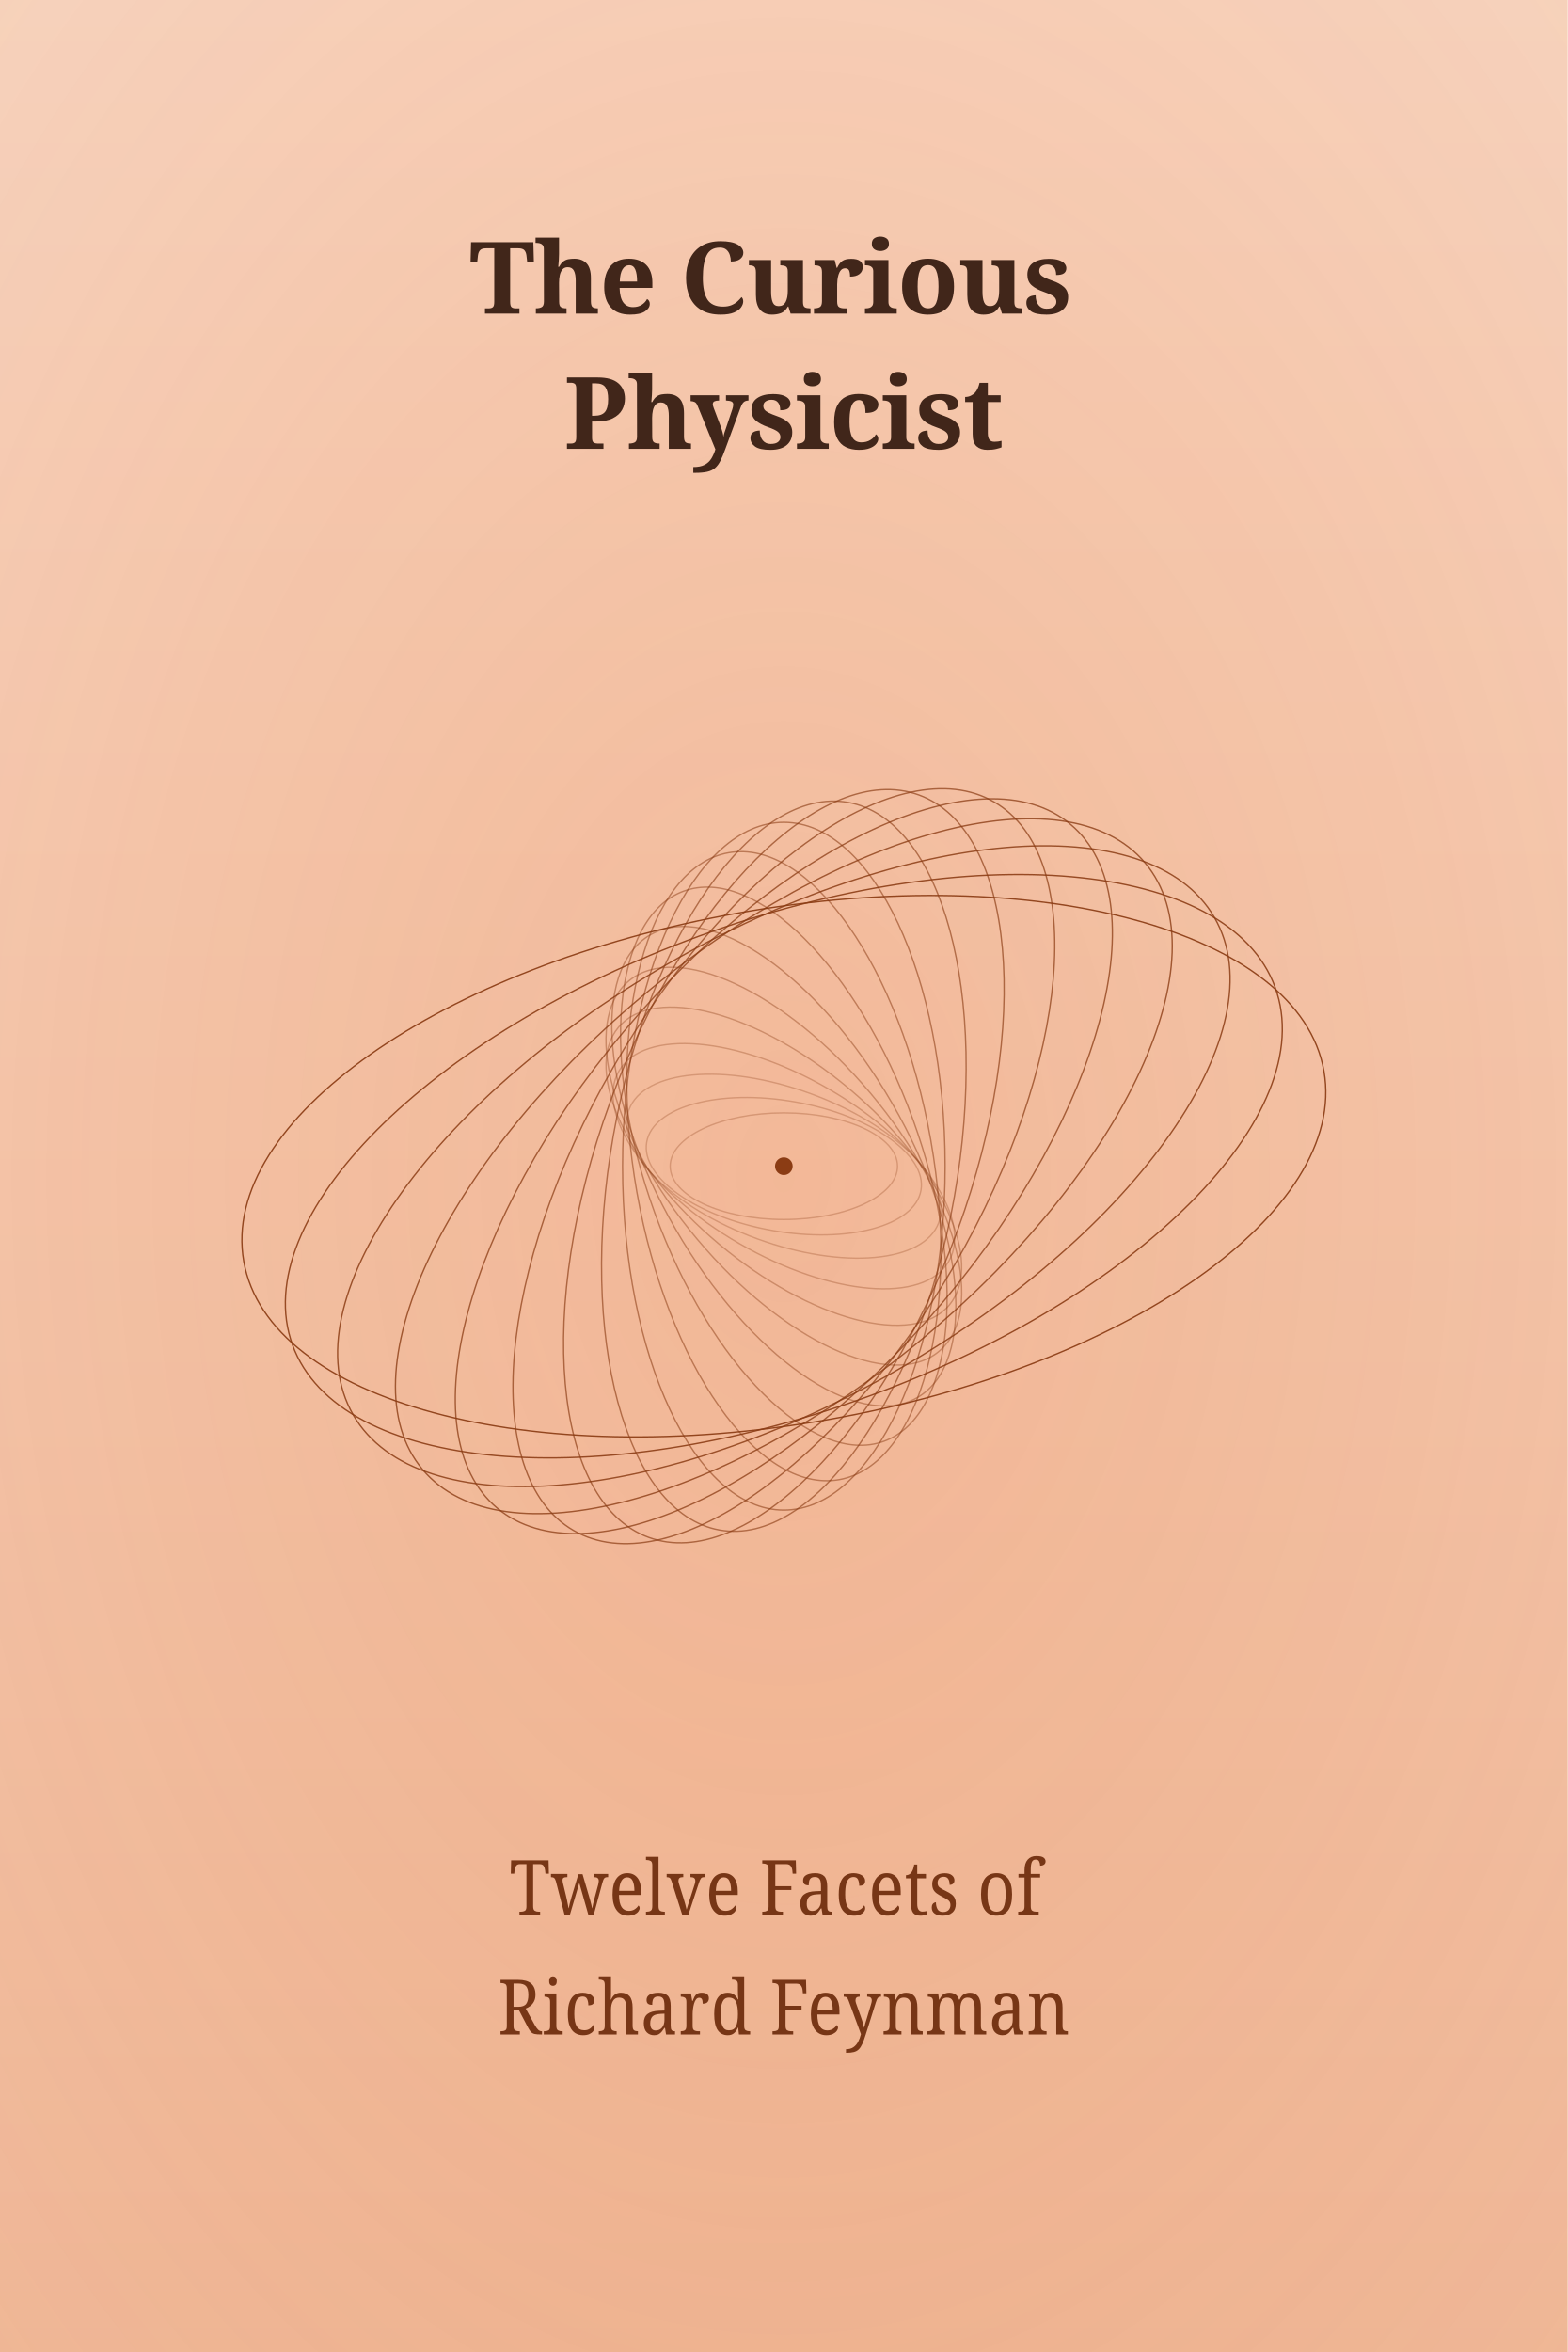
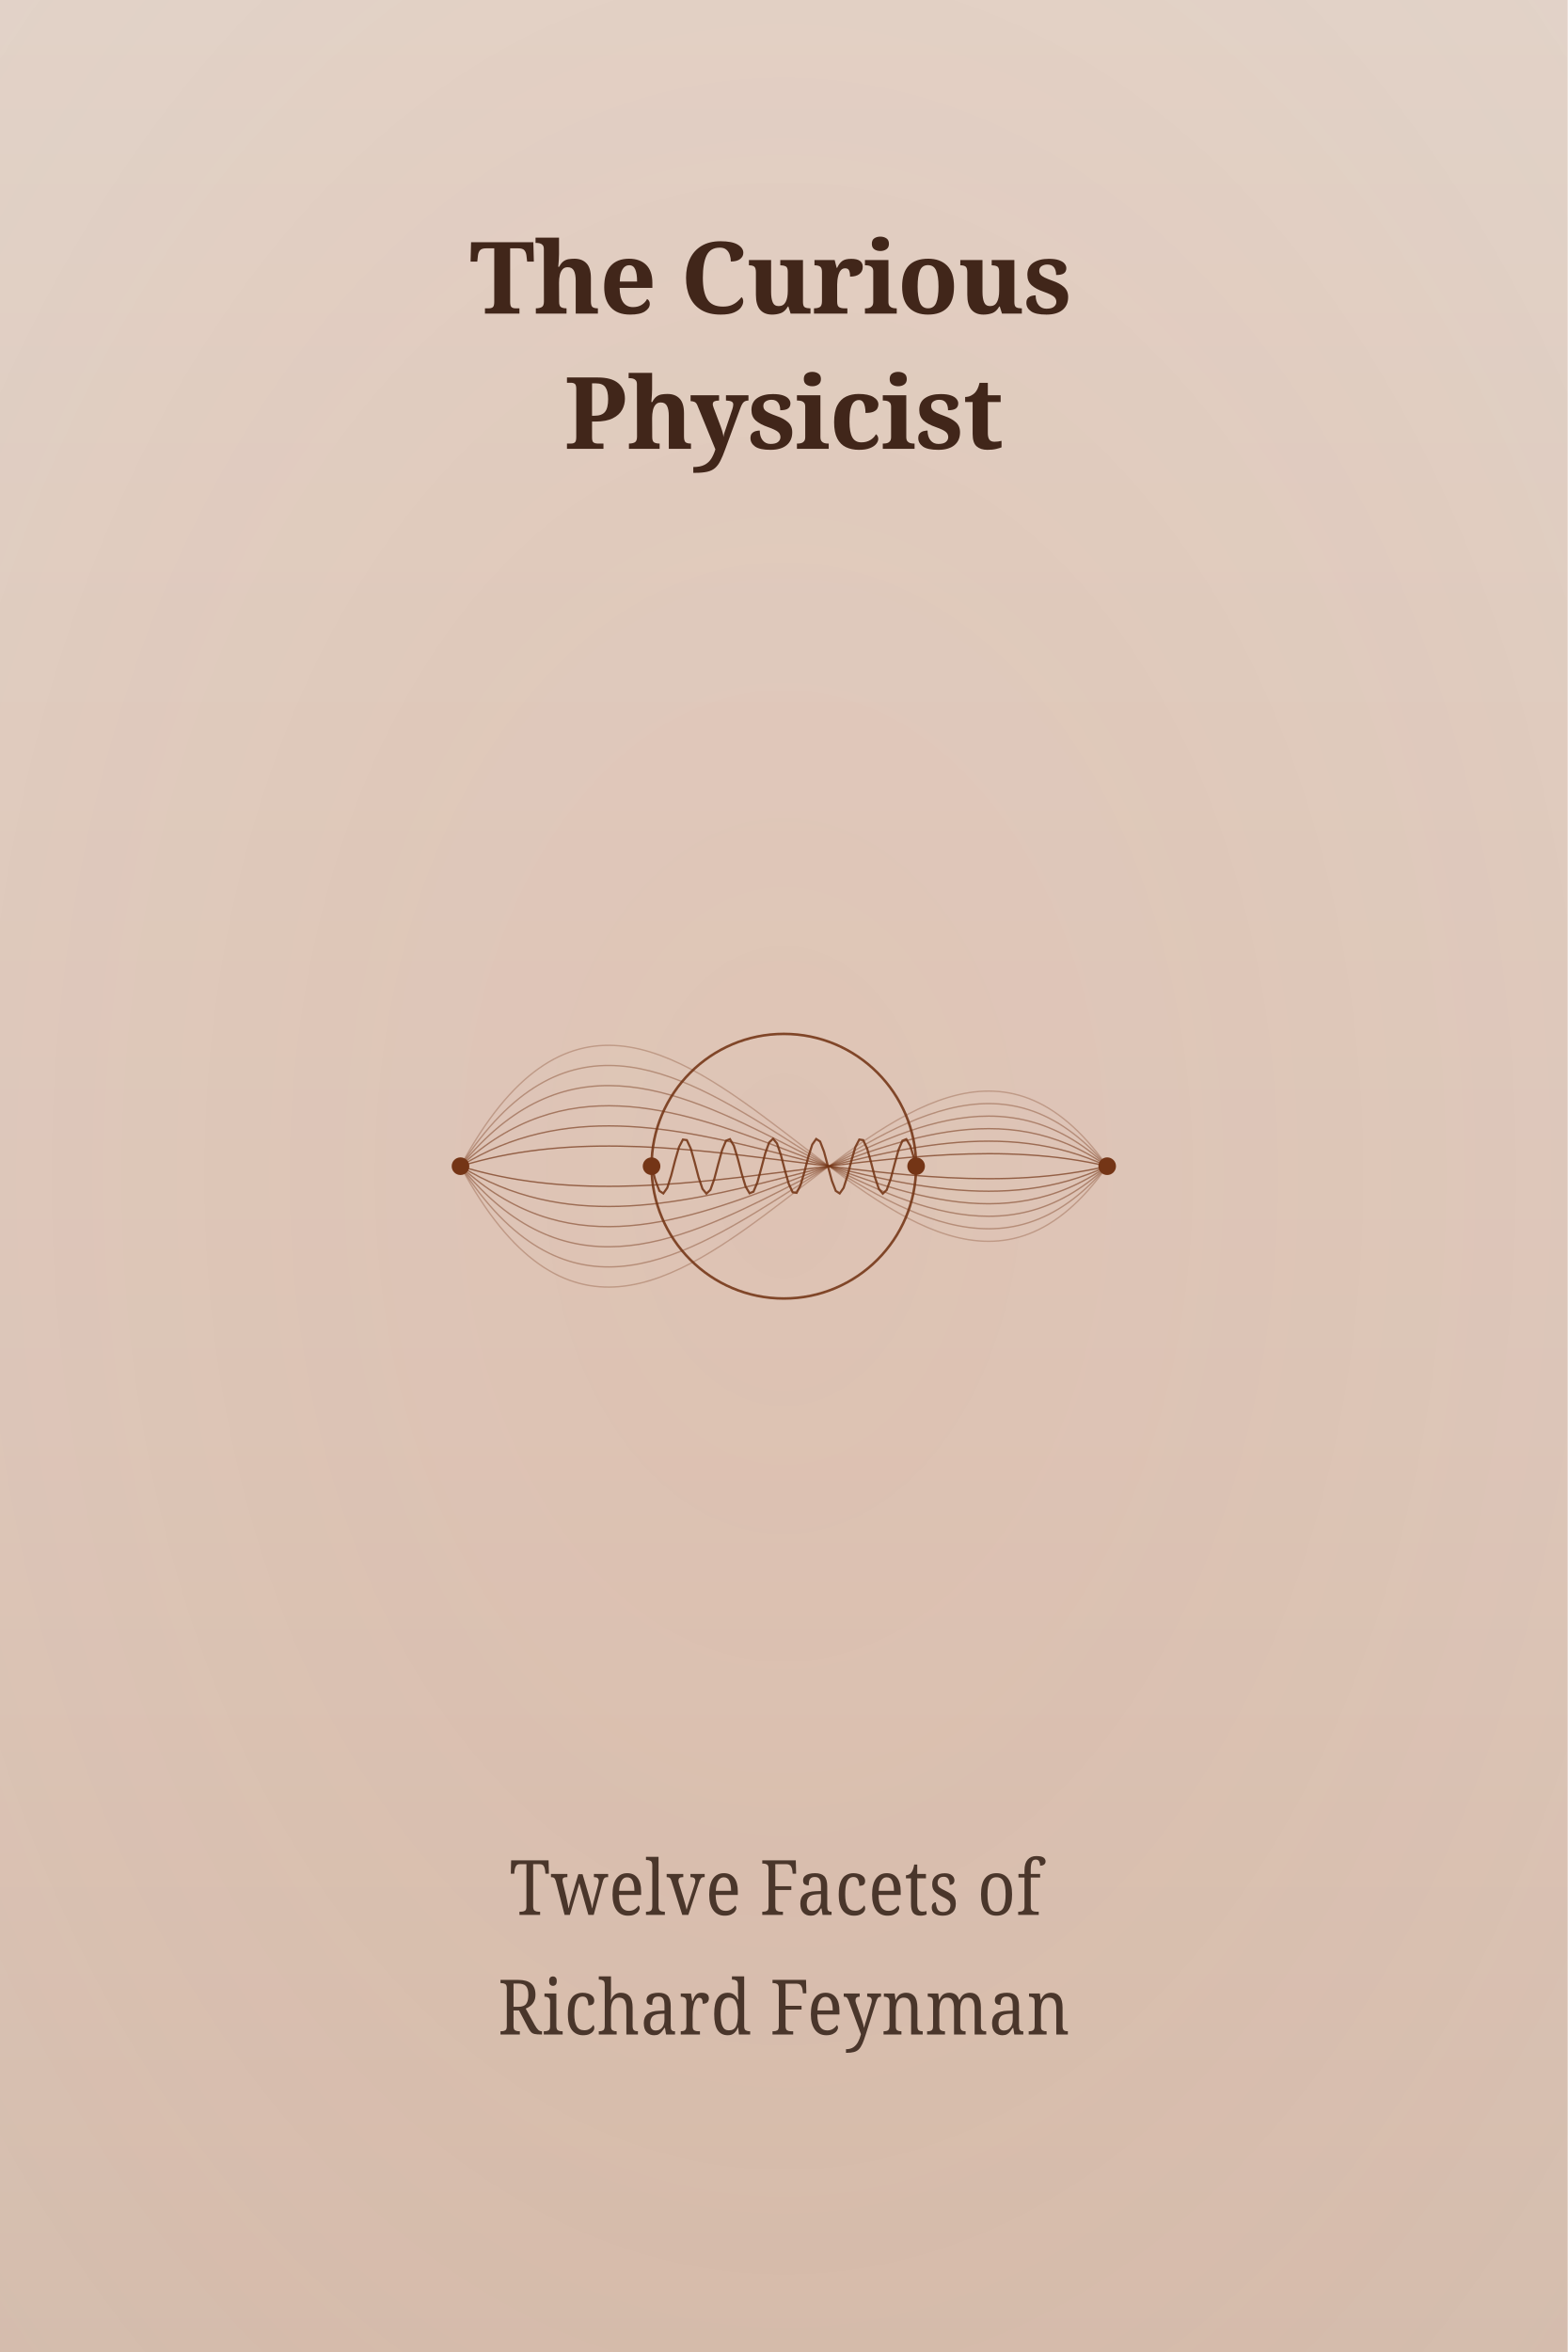
<svg xmlns="http://www.w3.org/2000/svg" viewBox="0 0 1600 2400" width="100%" height="100%">
  <defs>
    <linearGradient id="bg-curious-physicist" x1="0%" y1="0%" x2="0%" y2="100%">
-       <stop offset="0%" stop-color="#f7d6c2" />
-       <stop offset="60%" stop-color="#f3c8af" />
-       <stop offset="100%" stop-color="#efba9b" />
+       <stop offset="0%" stop-color="#e2d3c9" />
+       <stop offset="60%" stop-color="#dcc8bc" />
+       <stop offset="100%" stop-color="#d5bdae" />
    </linearGradient>
    <radialGradient id="halo-curious-physicist" cx="50%" cy="50%" r="75%">
-       <stop offset="0%" stop-color="#ea580c" stop-opacity="0.16" />
-       <stop offset="55%" stop-color="#ea580c" stop-opacity="0.09" />
-       <stop offset="100%" stop-color="#ea580c" stop-opacity="0.03" />
+       <stop offset="0%" stop-color="#ea580c" stop-opacity="0.06" />
+       <stop offset="55%" stop-color="#ea580c" stop-opacity="0.03" />
+       <stop offset="100%" stop-color="#ea580c" stop-opacity="0.00" />
    </radialGradient>
  </defs>
  <rect width="1600" height="2400" fill="url(#bg-curious-physicist)" />
  <rect width="1600" height="2400" fill="url(#halo-curious-physicist)" />
  <g text-anchor="middle">
    <text x="800" y="320" font-family="'Literata', Georgia, serif" font-size="102" font-weight="700" letter-spacing="-0.01em" fill="#41261a">
      <tspan x="800" dy="0">The Curious</tspan>
      <tspan x="800" dy="138">Physicist</tspan>
    </text>
  </g>
-   <g class="emblem-harmonic" transform="translate(0, -210)">
-     <ellipse cx="800" cy="1400" rx="116.0" ry="54.4" transform="rotate(0 800 1400)" stroke="#8b3c14" stroke-width="1.4" fill="none" opacity="0.28" />
-     <ellipse cx="800" cy="1400" rx="142.1" ry="66.6" transform="rotate(10 800 1400)" stroke="#8b3c14" stroke-width="1.4" fill="none" opacity="0.28" />
-     <ellipse cx="800" cy="1400" rx="168.2" ry="78.9" transform="rotate(20 800 1400)" stroke="#8b3c14" stroke-width="1.4" fill="none" opacity="0.28" />
-     <ellipse cx="800" cy="1400" rx="194.3" ry="91.1" transform="rotate(30 800 1400)" stroke="#8b3c14" stroke-width="1.4" fill="none" opacity="0.31" />
-     <ellipse cx="800" cy="1400" rx="220.4" ry="103.4" transform="rotate(40 800 1400)" stroke="#8b3c14" stroke-width="1.4" fill="none" opacity="0.36" />
-     <ellipse cx="800" cy="1400" rx="246.5" ry="115.6" transform="rotate(50 800 1400)" stroke="#8b3c14" stroke-width="1.4" fill="none" opacity="0.40" />
-     <ellipse cx="800" cy="1400" rx="272.6" ry="127.8" transform="rotate(60 800 1400)" stroke="#8b3c14" stroke-width="1.4" fill="none" opacity="0.45" />
-     <ellipse cx="800" cy="1400" rx="298.7" ry="140.1" transform="rotate(70 800 1400)" stroke="#8b3c14" stroke-width="1.4" fill="none" opacity="0.49" />
-     <ellipse cx="800" cy="1400" rx="324.8" ry="152.3" transform="rotate(80 800 1400)" stroke="#8b3c14" stroke-width="1.4" fill="none" opacity="0.53" />
-     <ellipse cx="800" cy="1400" rx="350.9" ry="164.6" transform="rotate(90 800 1400)" stroke="#8b3c14" stroke-width="1.4" fill="none" opacity="0.57" />
-     <ellipse cx="800" cy="1400" rx="377.0" ry="176.8" transform="rotate(100 800 1400)" stroke="#8b3c14" stroke-width="1.4" fill="none" opacity="0.62" />
-     <ellipse cx="800" cy="1400" rx="403.1" ry="189.0" transform="rotate(110 800 1400)" stroke="#8b3c14" stroke-width="1.4" fill="none" opacity="0.67" />
-     <ellipse cx="800" cy="1400" rx="429.2" ry="201.3" transform="rotate(120 800 1400)" stroke="#8b3c14" stroke-width="1.4" fill="none" opacity="0.71" />
-     <ellipse cx="800" cy="1400" rx="455.3" ry="213.5" transform="rotate(130 800 1400)" stroke="#8b3c14" stroke-width="1.4" fill="none" opacity="0.75" />
-     <ellipse cx="800" cy="1400" rx="481.4" ry="225.8" transform="rotate(140 800 1400)" stroke="#8b3c14" stroke-width="1.4" fill="none" opacity="0.79" />
-     <ellipse cx="800" cy="1400" rx="507.5" ry="238.0" transform="rotate(150 800 1400)" stroke="#8b3c14" stroke-width="1.4" fill="none" opacity="0.84" />
-     <ellipse cx="800" cy="1400" rx="533.6" ry="250.2" transform="rotate(160 800 1400)" stroke="#8b3c14" stroke-width="1.4" fill="none" opacity="0.89" />
-     <ellipse cx="800" cy="1400" rx="559.7" ry="262.5" transform="rotate(170 800 1400)" stroke="#8b3c14" stroke-width="1.4" fill="none" opacity="0.92" />
-     <circle cx="800" cy="1400" r="9" fill="#8b3c14" />
+   <g class="emblem-feynman" transform="translate(0, -210)">
+     <path d="M 470 1400 C 680 1010.0, 920 1696.4, 1130 1400" stroke="#743516" stroke-width="1.4" fill="none" opacity="0.30" />
+     <path d="M 470 1400 C 680 1075.0, 920 1647.0, 1130 1400" stroke="#743516" stroke-width="1.4" fill="none" opacity="0.38" />
+     <path d="M 470 1400 C 680 1140.0, 920 1597.6, 1130 1400" stroke="#743516" stroke-width="1.4" fill="none" opacity="0.46" />
+     <path d="M 470 1400 C 680 1205.0, 920 1548.2, 1130 1400" stroke="#743516" stroke-width="1.4" fill="none" opacity="0.54" />
+     <path d="M 470 1400 C 680 1270.0, 920 1498.8, 1130 1400" stroke="#743516" stroke-width="1.4" fill="none" opacity="0.62" />
+     <path d="M 470 1400 C 680 1335.0, 920 1449.4, 1130 1400" stroke="#743516" stroke-width="1.4" fill="none" opacity="0.70" />
+     <path d="M 470 1400 C 680 1465.0, 920 1350.6, 1130 1400" stroke="#743516" stroke-width="1.4" fill="none" opacity="0.70" />
+     <path d="M 470 1400 C 680 1530.0, 920 1301.2, 1130 1400" stroke="#743516" stroke-width="1.4" fill="none" opacity="0.62" />
+     <path d="M 470 1400 C 680 1595.0, 920 1251.8, 1130 1400" stroke="#743516" stroke-width="1.4" fill="none" opacity="0.54" />
+     <path d="M 470 1400 C 680 1660.0, 920 1202.4, 1130 1400" stroke="#743516" stroke-width="1.4" fill="none" opacity="0.46" />
+     <path d="M 470 1400 C 680 1725.0, 920 1153.0, 1130 1400" stroke="#743516" stroke-width="1.4" fill="none" opacity="0.38" />
+     <path d="M 470 1400 C 680 1790.0, 920 1103.6, 1130 1400" stroke="#743516" stroke-width="1.4" fill="none" opacity="0.30" />
+     <circle cx="800" cy="1400" r="135" stroke="#743516" stroke-width="2.6" fill="none" opacity="0.88" />
+     <polyline points="665,1400.0 669,1414.8 673,1425.2 677,1427.8 681,1422.1 685,1409.6 689,1394.2 693,1380.5 697,1372.8 701,1373.4 705,1382.0 709,1396.1 713,1411.4 717,1423.2 721,1428.0 725,1424.2 729,1413.1 733,1398.0 737,1383.5 741,1374.0 745,1372.4 749,1379.2 753,1392.3 757,1407.7 761,1420.8 765,1427.6 769,1426.0 773,1416.5 777,1402.0 781,1386.9 785,1375.8 789,1372.0 793,1376.8 797,1388.6 801,1403.9 805,1418.0 809,1426.6 813,1427.2 817,1419.5 821,1405.8 825,1390.4 829,1377.9 833,1372.2 837,1374.8 841,1385.2 845,1400.0 849,1414.8 853,1425.2 857,1427.8 861,1422.1 865,1409.6 869,1394.2 873,1380.5 877,1372.8 881,1373.4 885,1382.0 889,1396.1 893,1411.4 897,1423.2 901,1428.0 905,1424.2 909,1413.1 913,1398.0 917,1383.5 921,1374.0 925,1372.4 929,1379.2 933,1392.3" stroke="#743516" stroke-width="2.2" fill="none" opacity="0.88" />
+     <circle cx="470" cy="1400" r="9" fill="#743516" />
+     <circle cx="665" cy="1400" r="9" fill="#743516" />
+     <circle cx="935" cy="1400" r="9" fill="#743516" />
+     <circle cx="1130" cy="1400" r="9" fill="#743516" />
  </g>
  <g text-anchor="middle" transform="translate(800, 0) scale(0.87, 1) translate(-800, 0)">
-     <text x="800" y="1954" font-family="'Literata', Georgia, serif" font-size="78" font-weight="400" letter-spacing="0.01em" fill="#773616">
+     <text x="800" y="1954" font-family="'Literata', Georgia, serif" font-size="78" font-weight="400" letter-spacing="0.01em" fill="#4a362b">
      <tspan x="800" dy="0">Twelve Facets of</tspan>
      <tspan x="800" dy="122">Richard Feynman</tspan>
    </text>
  </g>
</svg>
